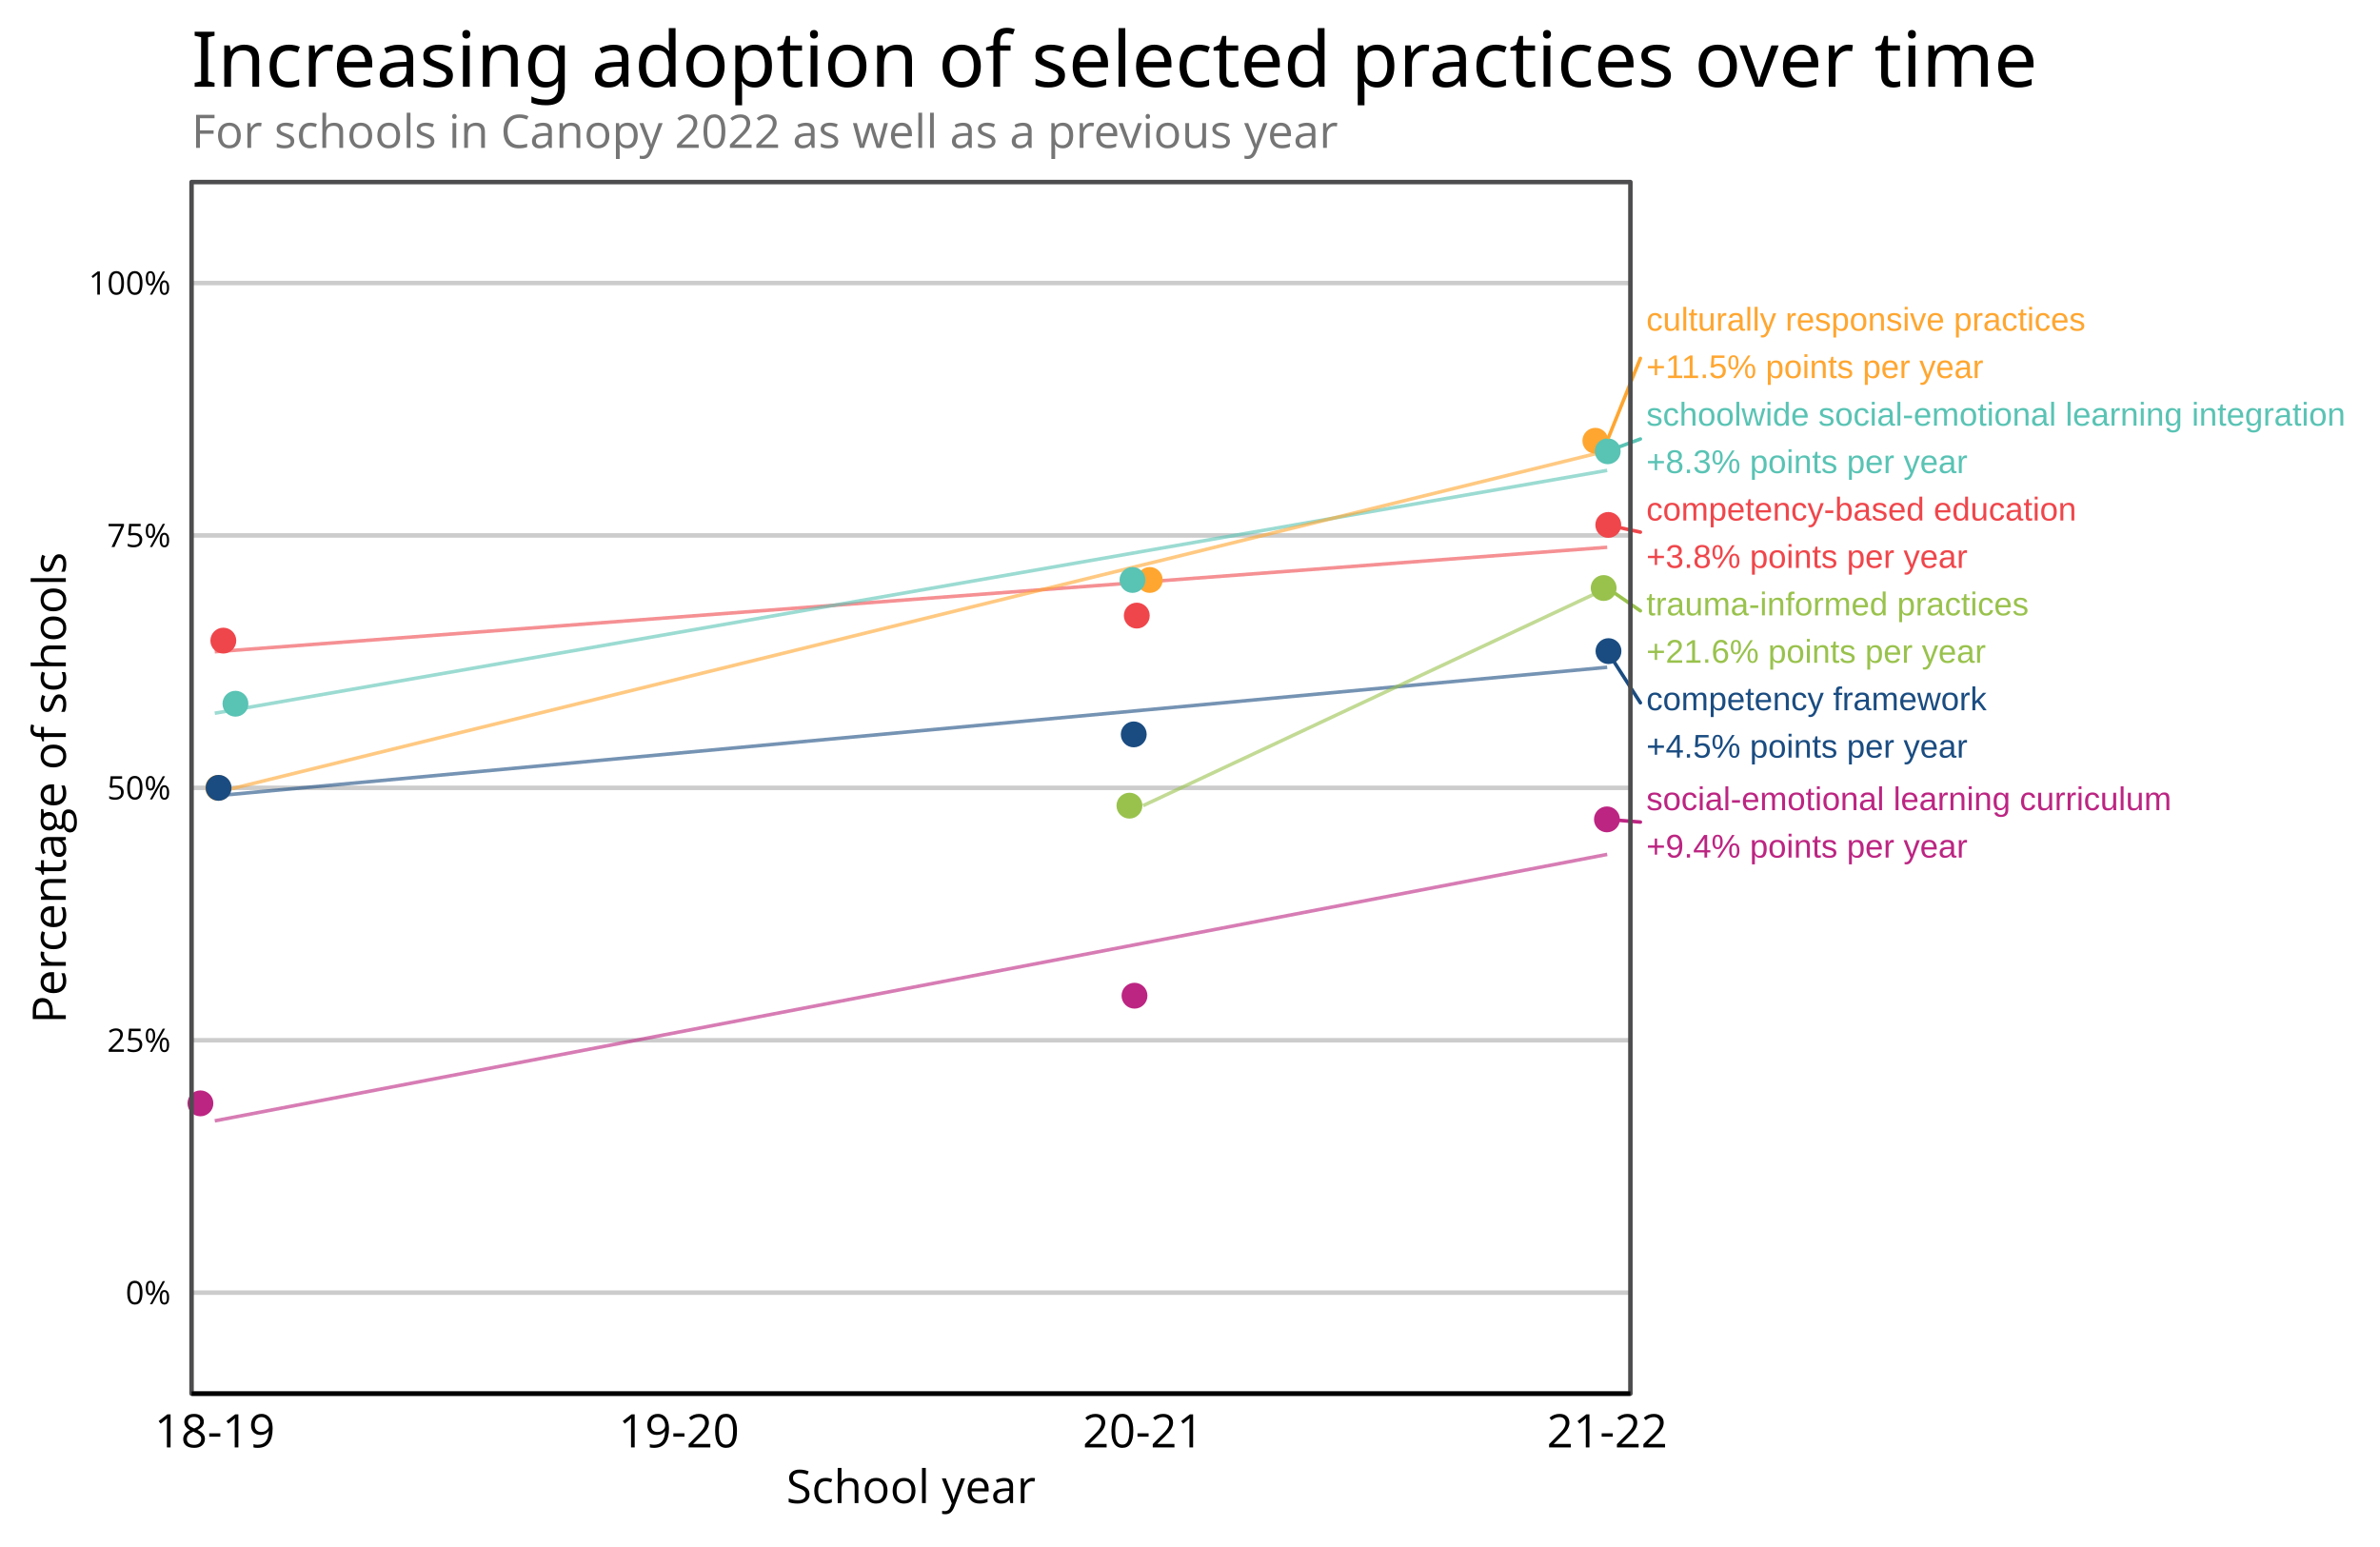
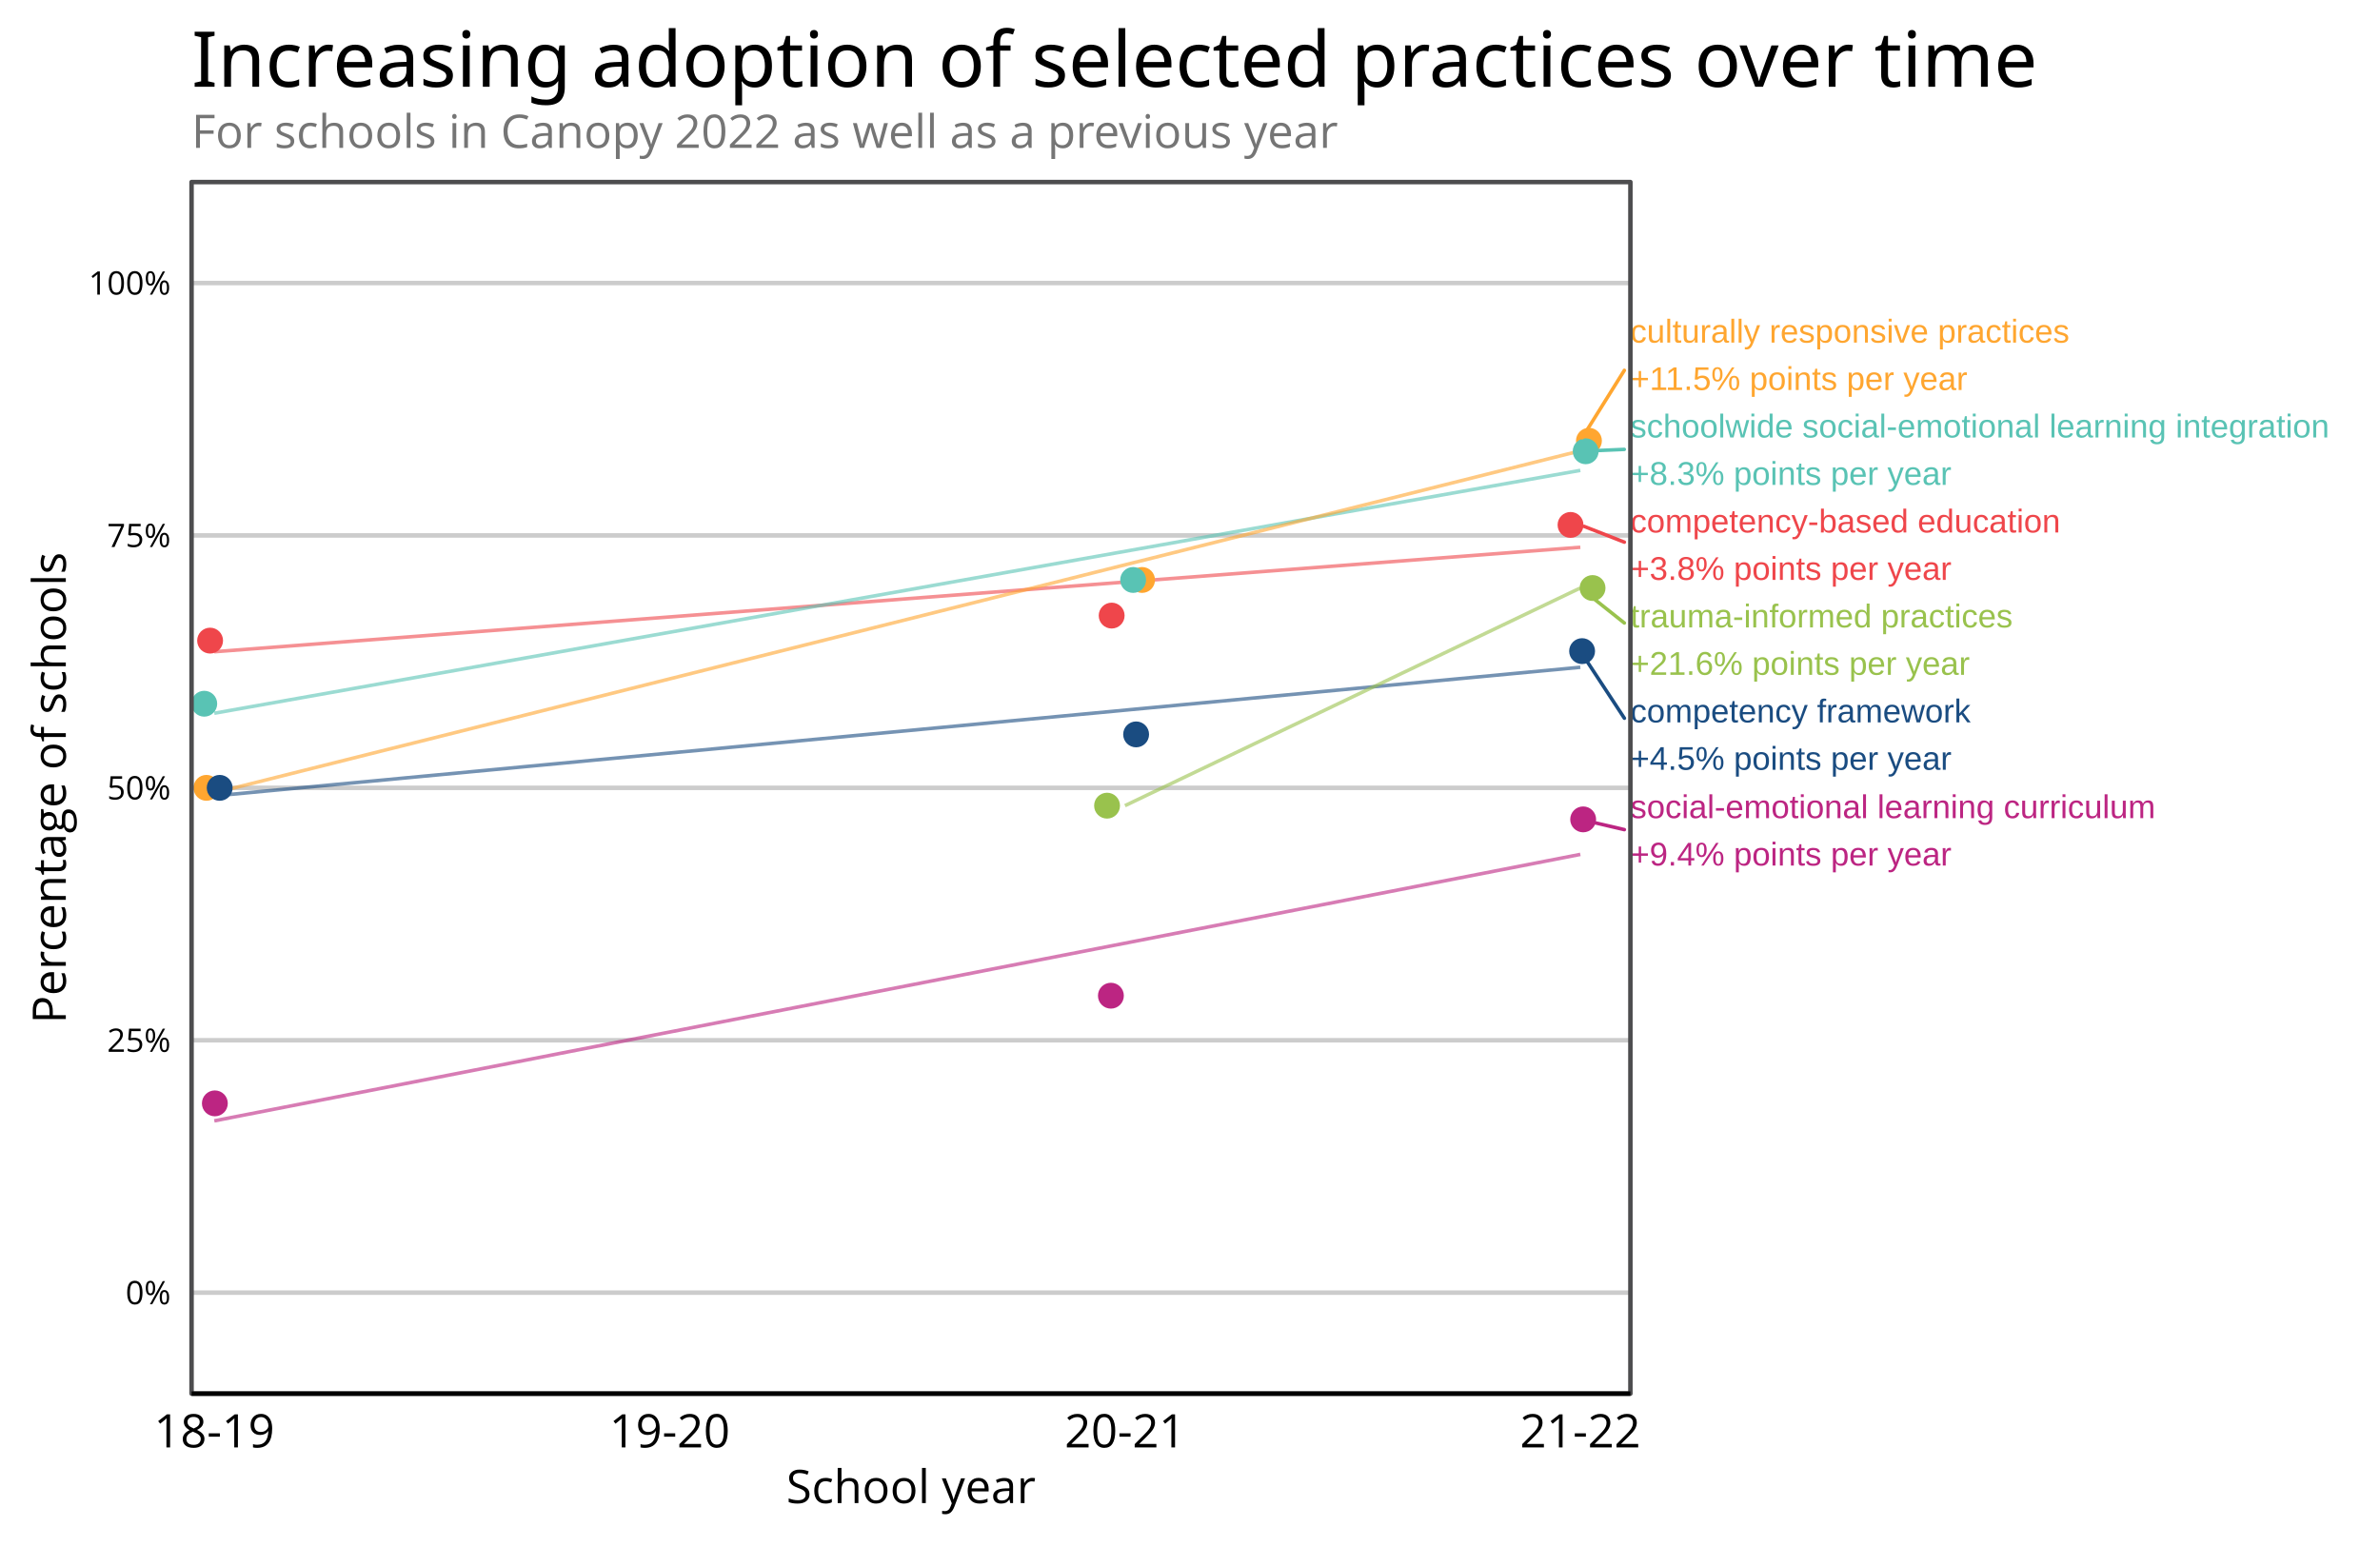
<svg xmlns="http://www.w3.org/2000/svg" class="svglite" width="720.00pt" height="468.00pt" viewBox="0 0 720.00 468.00">
  <defs>
    <style type="text/css">
    .svglite line, .svglite polyline, .svglite polygon, .svglite path, .svglite rect, .svglite circle {
      fill: none;
      stroke: #000000;
      stroke-linecap: round;
      stroke-linejoin: round;
      stroke-miterlimit: 10.00;
    }
    .svglite text {
      white-space: pre;
    }
  </style>
  </defs>
  <rect width="100%" height="100%" style="stroke: none; fill: none;" />
  <defs>
    <clipPath id="cpMC4wMHw3MjAuMDB8MC4wMHw0NjguMDA=">
      <rect x="0.00" y="0.00" width="720.00" height="468.00" />
    </clipPath>
  </defs>
  <g clip-path="url(#cpMC4wMHw3MjAuMDB8MC4wMHw0NjguMDA=)">
    <rect x="57.95" y="55.07" width="435.28" height="366.53" style="stroke-width: 1.36; stroke: none;" />
    <polyline points="57.95,391.06 493.23,391.06 " style="stroke-width: 1.36; stroke: #CCCCCC; stroke-linecap: butt;" />
    <polyline points="57.95,314.70 493.23,314.70 " style="stroke-width: 1.36; stroke: #CCCCCC; stroke-linecap: butt;" />
    <polyline points="57.95,238.34 493.23,238.34 " style="stroke-width: 1.36; stroke: #CCCCCC; stroke-linecap: butt;" />
    <polyline points="57.95,161.98 493.23,161.98 " style="stroke-width: 1.36; stroke: #CCCCCC; stroke-linecap: butt;" />
    <polyline points="57.95,85.62 493.23,85.62 " style="stroke-width: 1.36; stroke: #CCCCCC; stroke-linecap: butt;" />
-     <polyline points="64.97,197.17 345.79,176.10 486.21,165.56 " style="stroke-width: 1.07; stroke: #EF464B; stroke-opacity: 0.60; stroke-linecap: butt;" />
-     <polyline points="64.97,240.78 345.79,214.84 486.21,201.86 " style="stroke-width: 1.07; stroke: #1A4C81; stroke-opacity: 0.60; stroke-linecap: butt;" />
-     <polyline points="64.97,215.77 345.79,166.79 486.21,142.30 " style="stroke-width: 1.07; stroke: #59C3B4; stroke-opacity: 0.60; stroke-linecap: butt;" />
-     <polyline points="64.97,339.08 345.79,285.34 486.21,258.47 " style="stroke-width: 1.07; stroke: #BC2582; stroke-opacity: 0.60; stroke-linecap: butt;" />
-     <polyline points="64.97,239.86 345.79,170.88 486.21,136.39 " style="stroke-width: 1.07; stroke: #FFA630; stroke-opacity: 0.60; stroke-linecap: butt;" />
-     <polyline points="345.79,243.73 486.21,177.89 " style="stroke-width: 1.07; stroke: #99C24D; stroke-opacity: 0.60; stroke-linecap: butt;" />
-     <circle cx="341.68" cy="243.73" r="3.56" style="stroke-width: 0.71; stroke: #99C24D; fill: #99C24D;" />
-     <circle cx="485.14" cy="177.89" r="3.56" style="stroke-width: 0.71; stroke: #99C24D; fill: #99C24D;" />
-     <circle cx="66.01" cy="238.34" r="3.56" style="stroke-width: 0.71; stroke: #FFA630; fill: #FFA630;" />
-     <circle cx="347.83" cy="175.45" r="3.56" style="stroke-width: 0.71; stroke: #FFA630; fill: #FFA630;" />
-     <circle cx="482.63" cy="133.34" r="3.56" style="stroke-width: 0.71; stroke: #FFA630; fill: #FFA630;" />
-     <circle cx="60.63" cy="333.79" r="3.56" style="stroke-width: 0.71; stroke: #BC2582; fill: #BC2582;" />
-     <circle cx="343.21" cy="301.22" r="3.56" style="stroke-width: 0.71; stroke: #BC2582; fill: #BC2582;" />
-     <circle cx="486.13" cy="247.88" r="3.56" style="stroke-width: 0.71; stroke: #BC2582; fill: #BC2582;" />
-     <circle cx="71.23" cy="212.89" r="3.56" style="stroke-width: 0.71; stroke: #59C3B4; fill: #59C3B4;" />
-     <circle cx="342.60" cy="175.45" r="3.56" style="stroke-width: 0.71; stroke: #59C3B4; fill: #59C3B4;" />
-     <circle cx="486.37" cy="136.52" r="3.56" style="stroke-width: 0.71; stroke: #59C3B4; fill: #59C3B4;" />
-     <circle cx="66.13" cy="238.34" r="3.56" style="stroke-width: 0.71; stroke: #1A4C81; fill: #1A4C81;" />
-     <circle cx="342.98" cy="222.17" r="3.56" style="stroke-width: 0.71; stroke: #1A4C81; fill: #1A4C81;" />
-     <circle cx="486.60" cy="196.98" r="3.56" style="stroke-width: 0.71; stroke: #1A4C81; fill: #1A4C81;" />
-     <circle cx="67.56" cy="193.80" r="3.56" style="stroke-width: 0.71; stroke: #EF464B; fill: #EF464B;" />
-     <circle cx="343.90" cy="186.23" r="3.56" style="stroke-width: 0.71; stroke: #EF464B; fill: #EF464B;" />
-     <circle cx="486.54" cy="158.80" r="3.56" style="stroke-width: 0.71; stroke: #EF464B; fill: #EF464B;" />
-     <line x1="496.25" y1="184.78" x2="487.18" y2="178.55" style="stroke-width: 1.07; stroke: #99C24D;" />
-     <line x1="496.25" y1="108.41" x2="486.61" y2="132.34" style="stroke-width: 1.07; stroke: #FFA630;" />
-     <line x1="496.25" y1="248.69" x2="487.46" y2="247.98" style="stroke-width: 1.07; stroke: #BC2582;" />
-     <line x1="496.25" y1="132.80" x2="487.36" y2="136.10" style="stroke-width: 1.07; stroke: #59C3B4;" />
-     <line x1="496.25" y1="212.60" x2="486.81" y2="197.91" style="stroke-width: 1.07; stroke: #1A4C81;" />
-     <line x1="496.25" y1="160.98" x2="487.42" y2="159.06" style="stroke-width: 1.07; stroke: #EF464B;" />
-     <text x="498.05" y="186.16" style="font-size: 9.96px;fill: #99C24D; font-family: &quot;Arial&quot;;" textLength="115.61px" lengthAdjust="spacingAndGlyphs">trauma-informed practices</text>
-     <text x="498.05" y="200.51" style="font-size: 9.96px;fill: #99C24D; font-family: &quot;Arial&quot;;" textLength="102.64px" lengthAdjust="spacingAndGlyphs">+21.6% points per year</text>
-     <text x="498.05" y="100.04" style="font-size: 9.96px;fill: #FFA630; font-family: &quot;Arial&quot;;" textLength="132.75px" lengthAdjust="spacingAndGlyphs">culturally responsive practices</text>
-     <text x="498.05" y="114.38" style="font-size: 9.96px;fill: #FFA630; font-family: &quot;Arial&quot;;" textLength="102.64px" lengthAdjust="spacingAndGlyphs">+11.5% points per year</text>
-     <text x="498.05" y="245.09" style="font-size: 9.96px;fill: #BC2582; font-family: &quot;Arial&quot;;" textLength="158.77px" lengthAdjust="spacingAndGlyphs">social-emotional learning curriculum</text>
-     <text x="498.05" y="259.43" style="font-size: 9.96px;fill: #BC2582; font-family: &quot;Arial&quot;;" textLength="97.10px" lengthAdjust="spacingAndGlyphs">+9.4% points per year</text>
-     <text x="498.05" y="128.78" style="font-size: 9.96px;fill: #59C3B4; font-family: &quot;Arial&quot;;" textLength="211.36px" lengthAdjust="spacingAndGlyphs">schoolwide social-emotional learning integration</text>
-     <text x="498.05" y="143.12" style="font-size: 9.96px;fill: #59C3B4; font-family: &quot;Arial&quot;;" textLength="97.10px" lengthAdjust="spacingAndGlyphs">+8.3% points per year</text>
-     <text x="498.05" y="214.86" style="font-size: 9.96px;fill: #1A4C81; font-family: &quot;Arial&quot;;" textLength="102.89px" lengthAdjust="spacingAndGlyphs">competency framework</text>
-     <text x="498.05" y="229.20" style="font-size: 9.96px;fill: #1A4C81; font-family: &quot;Arial&quot;;" textLength="97.10px" lengthAdjust="spacingAndGlyphs">+4.5% points per year</text>
-     <text x="498.05" y="157.46" style="font-size: 9.96px;fill: #EF464B; font-family: &quot;Arial&quot;;" textLength="130.04px" lengthAdjust="spacingAndGlyphs">competency-based education</text>
-     <text x="498.05" y="171.80" style="font-size: 9.96px;fill: #EF464B; font-family: &quot;Arial&quot;;" textLength="97.10px" lengthAdjust="spacingAndGlyphs">+3.8% points per year</text>
+     <polyline points="64.83,197.17 70.06,196.77 75.29,196.37 80.53,195.97 85.76,195.57 90.99,195.17 96.22,194.77 101.45,194.37 106.68,193.97 111.91,193.57 117.14,193.17 122.37,192.77 127.60,192.37 132.83,191.97 138.07,191.57 143.30,191.17 148.53,190.77 153.76,190.37 158.99,189.97 164.22,189.57 169.45,189.17 174.68,188.77 179.91,188.37 185.14,187.97 190.38,187.57 195.61,187.17 200.84,186.77 206.07,186.37 211.30,185.97 216.53,185.57 221.76,185.17 226.99,184.77 232.22,184.37 237.45,183.97 242.68,183.57 247.92,183.17 253.15,182.77 258.38,182.37 263.61,181.97 268.84,181.57 274.07,181.16 279.30,180.76 284.53,180.36 289.76,179.96 294.99,179.56 300.22,179.16 305.46,178.76 310.69,178.36 315.92,177.96 321.15,177.56 326.38,177.16 331.61,176.76 336.84,176.36 342.07,175.96 347.30,175.56 352.53,175.16 357.76,174.76 363.00,174.36 368.23,173.96 373.46,173.56 378.69,173.16 383.92,172.76 389.15,172.36 394.38,171.96 399.61,171.56 404.84,171.16 410.07,170.76 415.30,170.36 420.54,169.96 425.77,169.56 431.00,169.16 436.23,168.76 441.46,168.36 446.69,167.96 451.92,167.56 457.15,167.16 462.38,166.76 467.61,166.36 472.85,165.96 478.08,165.56 " style="stroke-width: 1.07; stroke: #EF464B; stroke-opacity: 0.60; stroke-linecap: butt;" />
+     <polyline points="64.83,240.78 70.06,240.29 75.29,239.80 80.53,239.30 85.76,238.81 90.99,238.32 96.22,237.83 101.45,237.33 106.68,236.84 111.91,236.35 117.14,235.86 122.37,235.36 127.60,234.87 132.83,234.38 138.07,233.89 143.30,233.39 148.53,232.90 153.76,232.41 158.99,231.91 164.22,231.42 169.45,230.93 174.68,230.44 179.91,229.94 185.14,229.45 190.38,228.96 195.61,228.47 200.84,227.97 206.07,227.48 211.30,226.99 216.53,226.50 221.76,226.00 226.99,225.51 232.22,225.02 237.45,224.53 242.68,224.03 247.92,223.54 253.15,223.05 258.38,222.55 263.61,222.06 268.84,221.57 274.07,221.08 279.30,220.58 284.53,220.09 289.76,219.60 294.99,219.11 300.22,218.61 305.46,218.12 310.69,217.63 315.92,217.14 321.15,216.64 326.38,216.15 331.61,215.66 336.84,215.17 342.07,214.67 347.30,214.18 352.53,213.69 357.76,213.19 363.00,212.70 368.23,212.21 373.46,211.72 378.69,211.22 383.92,210.73 389.15,210.24 394.38,209.75 399.61,209.25 404.84,208.76 410.07,208.27 415.30,207.78 420.54,207.28 425.77,206.79 431.00,206.30 436.23,205.81 441.46,205.31 446.69,204.82 451.92,204.33 457.15,203.83 462.38,203.34 467.61,202.85 472.85,202.36 478.08,201.86 " style="stroke-width: 1.07; stroke: #1A4C81; stroke-opacity: 0.60; stroke-linecap: butt;" />
+     <polyline points="64.83,215.77 70.06,214.84 75.29,213.91 80.53,212.98 85.76,212.05 90.99,211.12 96.22,210.19 101.45,209.26 106.68,208.33 111.91,207.40 117.14,206.47 122.37,205.54 127.60,204.61 132.83,203.68 138.07,202.75 143.30,201.82 148.53,200.89 153.76,199.96 158.99,199.03 164.22,198.10 169.45,197.17 174.68,196.24 179.91,195.31 185.14,194.38 190.38,193.45 195.61,192.52 200.84,191.59 206.07,190.66 211.30,189.73 216.53,188.80 221.76,187.87 226.99,186.94 232.22,186.01 237.45,185.08 242.68,184.15 247.92,183.22 253.15,182.29 258.38,181.36 263.61,180.43 268.84,179.50 274.07,178.57 279.30,177.64 284.53,176.71 289.76,175.78 294.99,174.85 300.22,173.92 305.46,172.99 310.69,172.06 315.92,171.13 321.15,170.20 326.38,169.27 331.61,168.34 336.84,167.41 342.07,166.48 347.30,165.55 352.53,164.62 357.76,163.69 363.00,162.76 368.23,161.83 373.46,160.90 378.69,159.97 383.92,159.04 389.15,158.11 394.38,157.18 399.61,156.25 404.84,155.32 410.07,154.39 415.30,153.46 420.54,152.53 425.77,151.60 431.00,150.67 436.23,149.74 441.46,148.81 446.69,147.88 451.92,146.95 457.15,146.02 462.38,145.09 467.61,144.16 472.85,143.23 478.08,142.30 " style="stroke-width: 1.07; stroke: #59C3B4; stroke-opacity: 0.60; stroke-linecap: butt;" />
+     <polyline points="64.83,339.08 70.06,338.06 75.29,337.04 80.53,336.02 85.76,335.00 90.99,333.98 96.22,332.96 101.45,331.94 106.68,330.92 111.91,329.90 117.14,328.88 122.37,327.86 127.60,326.84 132.83,325.82 138.07,324.80 143.30,323.78 148.53,322.76 153.76,321.74 158.99,320.72 164.22,319.70 169.45,318.67 174.68,317.65 179.91,316.63 185.14,315.61 190.38,314.59 195.61,313.57 200.84,312.55 206.07,311.53 211.30,310.51 216.53,309.49 221.76,308.47 226.99,307.45 232.22,306.43 237.45,305.41 242.68,304.39 247.92,303.37 253.15,302.35 258.38,301.33 263.61,300.31 268.84,299.29 274.07,298.27 279.30,297.25 284.53,296.23 289.76,295.21 294.99,294.19 300.22,293.16 305.46,292.14 310.69,291.12 315.92,290.10 321.15,289.08 326.38,288.06 331.61,287.04 336.84,286.02 342.07,285.00 347.30,283.98 352.53,282.96 357.76,281.94 363.00,280.92 368.23,279.90 373.46,278.88 378.69,277.86 383.92,276.84 389.15,275.82 394.38,274.80 399.61,273.78 404.84,272.76 410.07,271.74 415.30,270.72 420.54,269.70 425.77,268.68 431.00,267.65 436.23,266.63 441.46,265.61 446.69,264.59 451.92,263.57 457.15,262.55 462.38,261.53 467.61,260.51 472.85,259.49 478.08,258.47 " style="stroke-width: 1.07; stroke: #BC2582; stroke-opacity: 0.60; stroke-linecap: butt;" />
+     <polyline points="64.83,239.86 70.06,238.55 75.29,237.24 80.53,235.93 85.76,234.62 90.99,233.31 96.22,232.00 101.45,230.69 106.68,229.38 111.91,228.07 117.14,226.76 122.37,225.46 127.60,224.15 132.83,222.84 138.07,221.53 143.30,220.22 148.53,218.91 153.76,217.60 158.99,216.29 164.22,214.98 169.45,213.67 174.68,212.36 179.91,211.05 185.14,209.74 190.38,208.43 195.61,207.12 200.84,205.81 206.07,204.50 211.30,203.19 216.53,201.88 221.76,200.57 226.99,199.26 232.22,197.95 237.45,196.64 242.68,195.33 247.92,194.02 253.15,192.71 258.38,191.40 263.61,190.09 268.84,188.78 274.07,187.47 279.30,186.16 284.53,184.85 289.76,183.54 294.99,182.23 300.22,180.92 305.46,179.61 310.69,178.30 315.92,176.99 321.15,175.68 326.38,174.37 331.61,173.06 336.84,171.75 342.07,170.44 347.30,169.14 352.53,167.83 357.76,166.52 363.00,165.21 368.23,163.90 373.46,162.59 378.69,161.28 383.92,159.97 389.15,158.66 394.38,157.35 399.61,156.04 404.84,154.73 410.07,153.42 415.30,152.11 420.54,150.80 425.77,149.49 431.00,148.18 436.23,146.87 441.46,145.56 446.69,144.25 451.92,142.94 457.15,141.63 462.38,140.32 467.61,139.01 472.85,137.70 478.08,136.39 " style="stroke-width: 1.07; stroke: #FFA630; stroke-opacity: 0.60; stroke-linecap: butt;" />
+     <polyline points="340.33,243.73 342.07,242.90 343.82,242.06 345.56,241.23 347.30,240.39 349.05,239.56 350.79,238.73 352.53,237.89 354.28,237.06 356.02,236.23 357.76,235.39 359.51,234.56 361.25,233.73 363.00,232.89 364.74,232.06 366.48,231.23 368.23,230.39 369.97,229.56 371.71,228.73 373.46,227.89 375.20,227.06 376.94,226.23 378.69,225.39 380.43,224.56 382.18,223.73 383.92,222.89 385.66,222.06 387.41,221.23 389.15,220.39 390.89,219.56 392.64,218.73 394.38,217.89 396.12,217.06 397.87,216.23 399.61,215.39 401.36,214.56 403.10,213.72 404.84,212.89 406.59,212.06 408.33,211.22 410.07,210.39 411.82,209.56 413.56,208.72 415.30,207.89 417.05,207.06 418.79,206.22 420.54,205.39 422.28,204.56 424.02,203.72 425.77,202.89 427.51,202.06 429.25,201.22 431.00,200.39 432.74,199.56 434.49,198.72 436.23,197.89 437.97,197.06 439.72,196.22 441.46,195.39 443.20,194.56 444.95,193.72 446.69,192.89 448.43,192.06 450.18,191.22 451.92,190.39 453.67,189.55 455.41,188.72 457.15,187.89 458.90,187.05 460.64,186.22 462.38,185.39 464.13,184.55 465.87,183.72 467.61,182.89 469.36,182.05 471.10,181.22 472.85,180.39 474.59,179.55 476.33,178.72 478.08,177.89 " style="stroke-width: 1.07; stroke: #99C24D; stroke-opacity: 0.60; stroke-linecap: butt;" />
+     <circle cx="334.91" cy="243.73" r="3.56" style="stroke-width: 0.71; stroke: #99C24D; fill: #99C24D;" />
+     <circle cx="481.78" cy="177.89" r="3.56" style="stroke-width: 0.71; stroke: #99C24D; fill: #99C24D;" />
+     <circle cx="62.45" cy="238.34" r="3.56" style="stroke-width: 0.71; stroke: #FFA630; fill: #FFA630;" />
+     <circle cx="345.50" cy="175.45" r="3.56" style="stroke-width: 0.71; stroke: #FFA630; fill: #FFA630;" />
+     <circle cx="480.69" cy="133.34" r="3.56" style="stroke-width: 0.71; stroke: #FFA630; fill: #FFA630;" />
+     <circle cx="65.00" cy="333.79" r="3.56" style="stroke-width: 0.71; stroke: #BC2582; fill: #BC2582;" />
+     <circle cx="336.07" cy="301.22" r="3.56" style="stroke-width: 0.71; stroke: #BC2582; fill: #BC2582;" />
+     <circle cx="478.94" cy="247.88" r="3.56" style="stroke-width: 0.71; stroke: #BC2582; fill: #BC2582;" />
+     <circle cx="61.79" cy="212.89" r="3.56" style="stroke-width: 0.71; stroke: #59C3B4; fill: #59C3B4;" />
+     <circle cx="342.80" cy="175.45" r="3.56" style="stroke-width: 0.71; stroke: #59C3B4; fill: #59C3B4;" />
+     <circle cx="479.70" cy="136.52" r="3.56" style="stroke-width: 0.71; stroke: #59C3B4; fill: #59C3B4;" />
+     <circle cx="66.46" cy="238.34" r="3.56" style="stroke-width: 0.71; stroke: #1A4C81; fill: #1A4C81;" />
+     <circle cx="343.70" cy="222.17" r="3.56" style="stroke-width: 0.71; stroke: #1A4C81; fill: #1A4C81;" />
+     <circle cx="478.62" cy="196.98" r="3.56" style="stroke-width: 0.71; stroke: #1A4C81; fill: #1A4C81;" />
+     <circle cx="63.56" cy="193.80" r="3.56" style="stroke-width: 0.71; stroke: #EF464B; fill: #EF464B;" />
+     <circle cx="336.30" cy="186.23" r="3.56" style="stroke-width: 0.71; stroke: #EF464B; fill: #EF464B;" />
+     <circle cx="475.12" cy="158.80" r="3.56" style="stroke-width: 0.71; stroke: #EF464B; fill: #EF464B;" />
+     <line x1="491.40" y1="188.47" x2="478.99" y2="178.61" style="stroke-width: 1.07; stroke: #99C24D;" />
+     <line x1="491.40" y1="112.03" x2="478.66" y2="132.41" style="stroke-width: 1.07; stroke: #FFA630;" />
+     <line x1="491.40" y1="250.98" x2="479.29" y2="248.16" style="stroke-width: 1.07; stroke: #BC2582;" />
+     <line x1="491.38" y1="135.95" x2="479.33" y2="136.47" style="stroke-width: 1.07; stroke: #59C3B4;" />
+     <line x1="491.41" y1="217.28" x2="478.68" y2="197.90" style="stroke-width: 1.07; stroke: #1A4C81;" />
+     <line x1="491.40" y1="164.01" x2="479.22" y2="159.24" style="stroke-width: 1.07; stroke: #EF464B;" />
+     <text x="493.20" y="189.81" style="font-size: 9.96px;fill: #99C24D; font-family: &quot;Arial&quot;;" textLength="115.61px" lengthAdjust="spacingAndGlyphs">trauma-informed practices</text>
+     <text x="493.20" y="204.15" style="font-size: 9.96px;fill: #99C24D; font-family: &quot;Arial&quot;;" textLength="102.64px" lengthAdjust="spacingAndGlyphs">+21.6% points per year</text>
+     <text x="493.20" y="103.65" style="font-size: 9.96px;fill: #FFA630; font-family: &quot;Arial&quot;;" textLength="132.75px" lengthAdjust="spacingAndGlyphs">culturally responsive practices</text>
+     <text x="493.20" y="117.99" style="font-size: 9.96px;fill: #FFA630; font-family: &quot;Arial&quot;;" textLength="102.64px" lengthAdjust="spacingAndGlyphs">+11.5% points per year</text>
+     <text x="493.20" y="247.50" style="font-size: 9.96px;fill: #BC2582; font-family: &quot;Arial&quot;;" textLength="158.77px" lengthAdjust="spacingAndGlyphs">social-emotional learning curriculum</text>
+     <text x="493.20" y="261.84" style="font-size: 9.96px;fill: #BC2582; font-family: &quot;Arial&quot;;" textLength="97.10px" lengthAdjust="spacingAndGlyphs">+9.4% points per year</text>
+     <text x="493.18" y="132.35" style="font-size: 9.96px;fill: #59C3B4; font-family: &quot;Arial&quot;;" textLength="211.36px" lengthAdjust="spacingAndGlyphs">schoolwide social-emotional learning integration</text>
+     <text x="493.18" y="146.69" style="font-size: 9.96px;fill: #59C3B4; font-family: &quot;Arial&quot;;" textLength="97.10px" lengthAdjust="spacingAndGlyphs">+8.3% points per year</text>
+     <text x="493.21" y="218.54" style="font-size: 9.96px;fill: #1A4C81; font-family: &quot;Arial&quot;;" textLength="102.89px" lengthAdjust="spacingAndGlyphs">competency framework</text>
+     <text x="493.21" y="232.88" style="font-size: 9.96px;fill: #1A4C81; font-family: &quot;Arial&quot;;" textLength="97.10px" lengthAdjust="spacingAndGlyphs">+4.5% points per year</text>
+     <text x="493.20" y="161.09" style="font-size: 9.96px;fill: #EF464B; font-family: &quot;Arial&quot;;" textLength="130.04px" lengthAdjust="spacingAndGlyphs">competency-based education</text>
+     <text x="493.20" y="175.43" style="font-size: 9.96px;fill: #EF464B; font-family: &quot;Arial&quot;;" textLength="97.10px" lengthAdjust="spacingAndGlyphs">+3.8% points per year</text>
    <rect x="57.95" y="55.07" width="435.28" height="366.53" style="stroke-width: 1.36; stroke: #4D4D4F;" />
    <text x="51.67" y="394.56" text-anchor="end" style="font-size: 9.80px; font-family: &quot;Open Sans&quot;;" textLength="13.70px" lengthAdjust="spacingAndGlyphs">0%</text>
    <text x="51.67" y="318.20" text-anchor="end" style="font-size: 9.80px; font-family: &quot;Open Sans&quot;;" textLength="19.30px" lengthAdjust="spacingAndGlyphs">25%</text>
    <text x="51.67" y="241.84" text-anchor="end" style="font-size: 9.80px; font-family: &quot;Open Sans&quot;;" textLength="19.30px" lengthAdjust="spacingAndGlyphs">50%</text>
    <text x="51.67" y="165.48" text-anchor="end" style="font-size: 9.80px; font-family: &quot;Open Sans&quot;;" textLength="19.30px" lengthAdjust="spacingAndGlyphs">75%</text>
    <text x="51.67" y="89.12" text-anchor="end" style="font-size: 9.80px; font-family: &quot;Open Sans&quot;;" textLength="24.90px" lengthAdjust="spacingAndGlyphs">100%</text>
    <polyline points="57.95,421.60 493.23,421.60 " style="stroke-width: 1.36; stroke-linecap: butt;" />
-     <text x="64.97" y="437.87" text-anchor="middle" style="font-size: 14.00px; font-family: &quot;Open Sans&quot;;" textLength="36.53px" lengthAdjust="spacingAndGlyphs">18-19</text>
-     <text x="205.38" y="437.87" text-anchor="middle" style="font-size: 14.00px; font-family: &quot;Open Sans&quot;;" textLength="36.53px" lengthAdjust="spacingAndGlyphs">19-20</text>
-     <text x="345.79" y="437.87" text-anchor="middle" style="font-size: 14.00px; font-family: &quot;Open Sans&quot;;" textLength="36.53px" lengthAdjust="spacingAndGlyphs">20-21</text>
-     <text x="486.21" y="437.87" text-anchor="middle" style="font-size: 14.00px; font-family: &quot;Open Sans&quot;;" textLength="36.53px" lengthAdjust="spacingAndGlyphs">21-22</text>
+     <text x="64.83" y="437.87" text-anchor="middle" style="font-size: 14.00px; font-family: &quot;Open Sans&quot;;" textLength="36.53px" lengthAdjust="spacingAndGlyphs">18-19</text>
+     <text x="202.58" y="437.87" text-anchor="middle" style="font-size: 14.00px; font-family: &quot;Open Sans&quot;;" textLength="36.53px" lengthAdjust="spacingAndGlyphs">19-20</text>
+     <text x="340.33" y="437.87" text-anchor="middle" style="font-size: 14.00px; font-family: &quot;Open Sans&quot;;" textLength="36.53px" lengthAdjust="spacingAndGlyphs">20-21</text>
+     <text x="478.08" y="437.87" text-anchor="middle" style="font-size: 14.00px; font-family: &quot;Open Sans&quot;;" textLength="36.53px" lengthAdjust="spacingAndGlyphs">21-22</text>
    <text x="275.59" y="454.72" text-anchor="middle" style="font-size: 14.00px; font-family: &quot;Open Sans&quot;;" textLength="75.34px" lengthAdjust="spacingAndGlyphs">School year</text>
    <text transform="translate(19.91,238.34) rotate(-90)" text-anchor="middle" style="font-size: 14.00px; font-family: &quot;Open Sans&quot;;" textLength="142.77px" lengthAdjust="spacingAndGlyphs">Percentage of schools</text>
    <text x="57.95" y="44.74" style="font-size: 14.00px;fill: #757575; font-family: &quot;Open Sans&quot;;" textLength="347.18px" lengthAdjust="spacingAndGlyphs">For schools in Canopy 2022 as well as a previous year</text>
    <text x="57.95" y="26.25" style="font-size: 23.33px; font-family: &quot;Bebas Neue&quot;;" textLength="406.82px" lengthAdjust="spacingAndGlyphs">Increasing adoption of selected practices over time</text>
  </g>
</svg>
